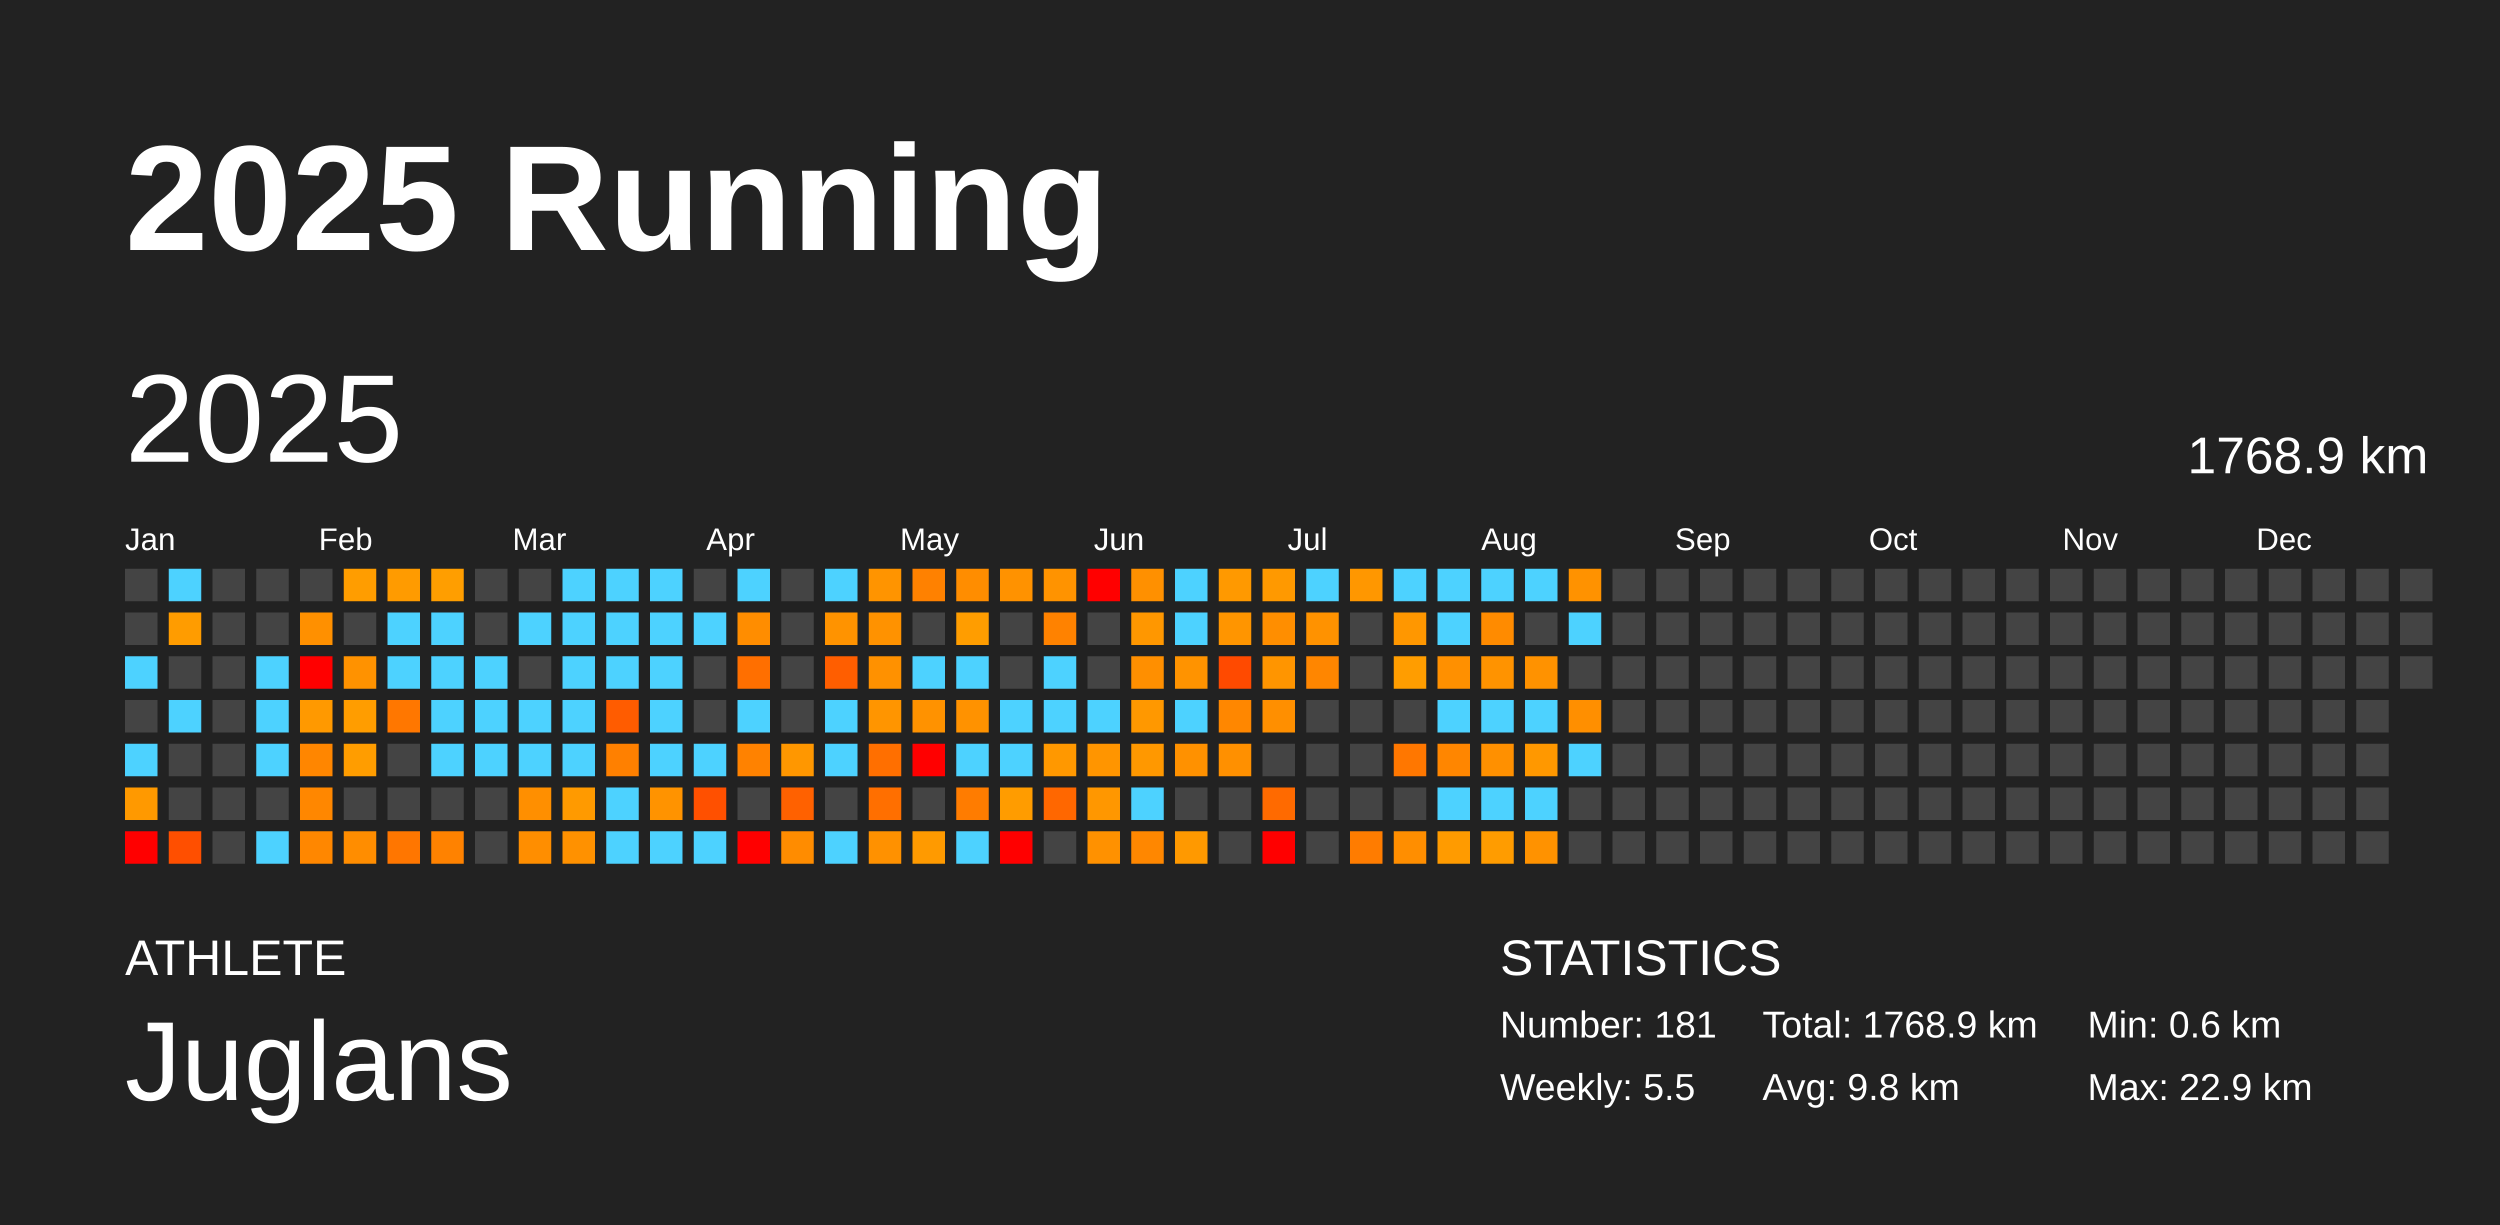
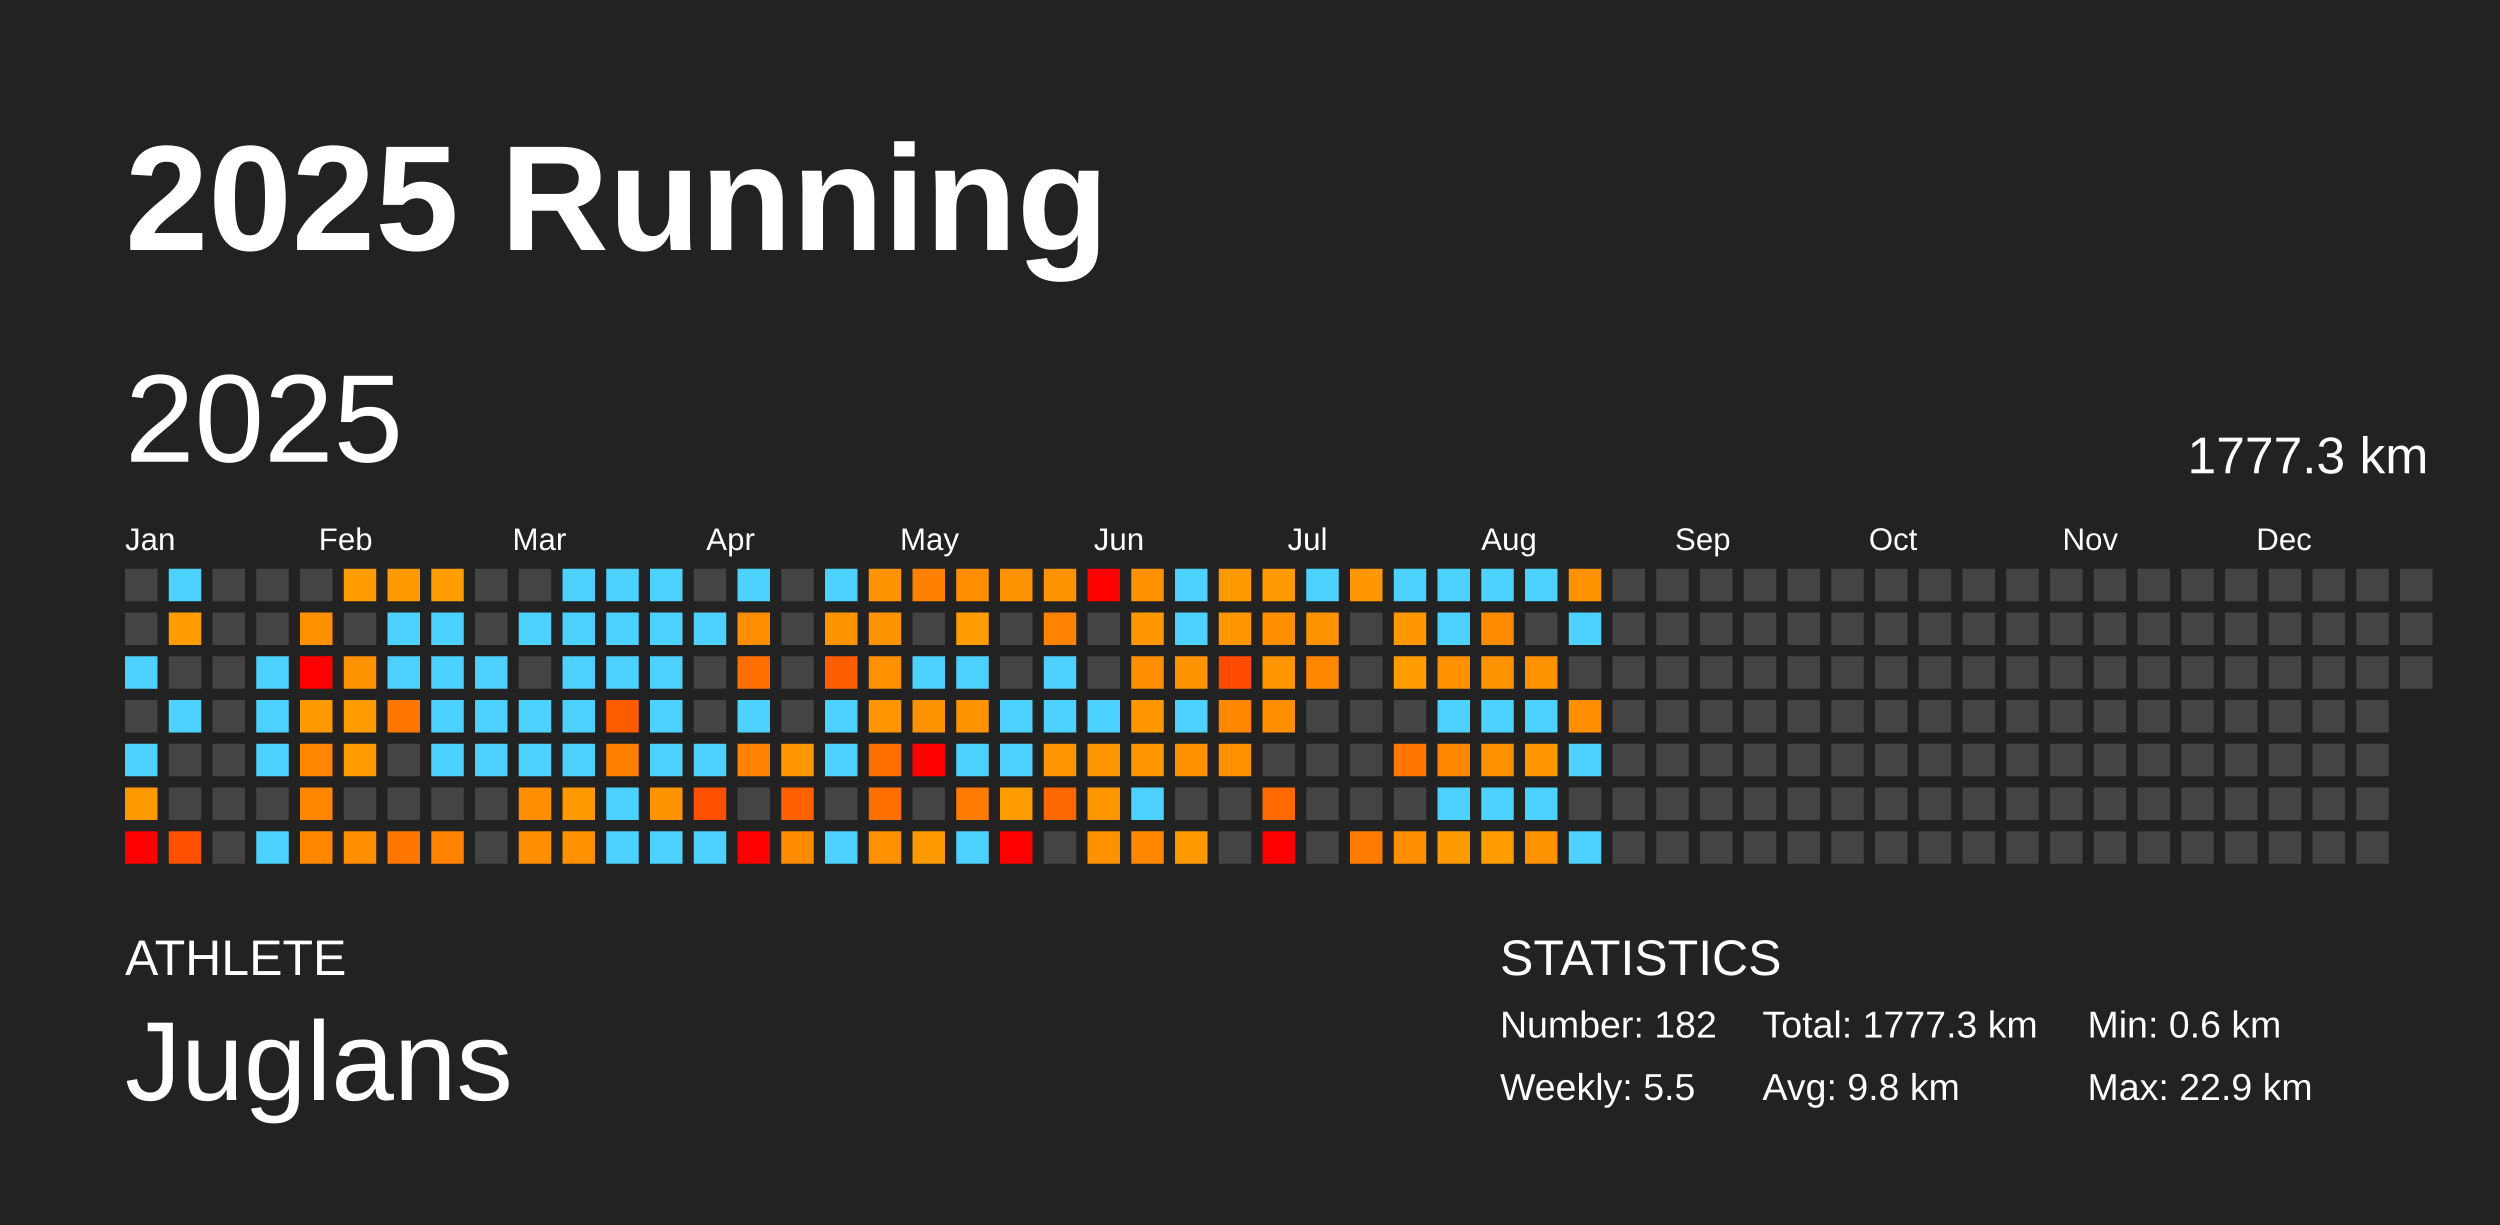
<svg xmlns="http://www.w3.org/2000/svg" baseProfile="full" height="98mm" version="1.1" viewBox="0,0,200,98" width="200mm">
  <defs />
  <rect fill="#222222" height="98" width="200" x="0" y="0" />
  <text fill="#FFFFFF" style="font-size:12px; font-family:Arial; font-weight:bold;" x="10" y="20">2025 Running</text>
  <text fill="#FFFFFF" style="font-size:4px; font-family:Arial" x="10" y="78">ATHLETE</text>
  <text fill="#FFFFFF" style="font-size:9px; font-family:Arial" x="10" y="88">Juglans</text>
  <text fill="#FFFFFF" style="font-size:4px; font-family:Arial" x="120" y="78">STATISTICS</text>
-   <text fill="#FFFFFF" style="font-size:3px; font-family:Arial" x="120" y="83">Number: 181</text>
+   <text fill="#FFFFFF" style="font-size:3px; font-family:Arial" x="120" y="83">Number: 182</text>
  <text fill="#FFFFFF" style="font-size:3px; font-family:Arial" x="120" y="88">Weekly: 5.5</text>
-   <text fill="#FFFFFF" style="font-size:3px; font-family:Arial" x="141" y="83">Total: 1768.9 km</text>
+   <text fill="#FFFFFF" style="font-size:3px; font-family:Arial" x="141" y="83">Total: 1777.3 km</text>
  <text fill="#FFFFFF" style="font-size:3px; font-family:Arial" x="141" y="88">Avg: 9.8 km</text>
  <text fill="#FFFFFF" style="font-size:3px; font-family:Arial" x="167" y="83">Min: 0.6 km</text>
  <text fill="#FFFFFF" style="font-size:3px; font-family:Arial" x="167" y="88">Max: 22.9 km</text>
  <text dominant-baseline="hanging" fill="#FFFFFF" style="font-size:10.0px; font-family:Arial;" x="10" y="30">2025</text>
-   <text dominant-baseline="hanging" fill="#FFFFFF" style="font-size:4.125px; font-family:Arial;" x="175" y="35">1768.9 km</text>
+   <text dominant-baseline="hanging" fill="#FFFFFF" style="font-size:4.125px; font-family:Arial;" x="175" y="35">1777.3 km</text>
  <text fill="#FFFFFF" style="font-size:2.5px; font-family:Arial" x="10.0" y="44">Jan</text>
  <text fill="#FFFFFF" style="font-size:2.5px; font-family:Arial" x="25.5" y="44">Feb</text>
  <text fill="#FFFFFF" style="font-size:2.5px; font-family:Arial" x="41.0" y="44">Mar</text>
  <text fill="#FFFFFF" style="font-size:2.5px; font-family:Arial" x="56.5" y="44">Apr</text>
  <text fill="#FFFFFF" style="font-size:2.5px; font-family:Arial" x="72.0" y="44">May</text>
  <text fill="#FFFFFF" style="font-size:2.5px; font-family:Arial" x="87.5" y="44">Jun</text>
  <text fill="#FFFFFF" style="font-size:2.5px; font-family:Arial" x="103.0" y="44">Jul</text>
  <text fill="#FFFFFF" style="font-size:2.5px; font-family:Arial" x="118.5" y="44">Aug</text>
  <text fill="#FFFFFF" style="font-size:2.5px; font-family:Arial" x="134.0" y="44">Sep</text>
  <text fill="#FFFFFF" style="font-size:2.5px; font-family:Arial" x="149.5" y="44">Oct</text>
  <text fill="#FFFFFF" style="font-size:2.5px; font-family:Arial" x="165.0" y="44">Nov</text>
  <text fill="#FFFFFF" style="font-size:2.5px; font-family:Arial" x="180.5" y="44">Dec</text>
  <rect fill="#444444" height="2.6" width="2.6" x="10.0" y="45.5" />
  <rect fill="#444444" height="2.6" width="2.6" x="10.0" y="49.0" />
  <rect fill="#4dd2ff" height="2.6" width="2.6" x="10.0" y="52.5" />
  <rect fill="#444444" height="2.6" width="2.6" x="10.0" y="56.0" />
  <rect fill="#4dd2ff" height="2.6" width="2.6" x="10.0" y="59.5" />
  <rect fill="#ff9900" height="2.6" width="2.6" x="10.0" y="63.0" />
  <rect fill="red" height="2.6" width="2.6" x="10.0" y="66.5" />
  <rect fill="#4dd2ff" height="2.6" width="2.6" x="13.5" y="45.5" />
  <rect fill="#ff9c00" height="2.6" width="2.6" x="13.5" y="49.0" />
  <rect fill="#444444" height="2.6" width="2.6" x="13.5" y="52.5" />
  <rect fill="#4dd2ff" height="2.6" width="2.6" x="13.5" y="56.0" />
  <rect fill="#444444" height="2.6" width="2.6" x="13.5" y="59.5" />
  <rect fill="#444444" height="2.6" width="2.6" x="13.5" y="63.0" />
  <rect fill="#ff4f00" height="2.6" width="2.6" x="13.5" y="66.5" />
  <rect fill="#444444" height="2.6" width="2.6" x="17.0" y="45.5" />
  <rect fill="#444444" height="2.6" width="2.6" x="17.0" y="49.0" />
  <rect fill="#444444" height="2.6" width="2.6" x="17.0" y="52.5" />
  <rect fill="#444444" height="2.6" width="2.6" x="17.0" y="56.0" />
  <rect fill="#444444" height="2.6" width="2.6" x="17.0" y="59.5" />
  <rect fill="#444444" height="2.6" width="2.6" x="17.0" y="63.0" />
  <rect fill="#444444" height="2.6" width="2.6" x="17.0" y="66.5" />
  <rect fill="#444444" height="2.6" width="2.6" x="20.5" y="45.5" />
  <rect fill="#444444" height="2.6" width="2.6" x="20.5" y="49.0" />
  <rect fill="#4dd2ff" height="2.6" width="2.6" x="20.5" y="52.5" />
  <rect fill="#4dd2ff" height="2.6" width="2.6" x="20.5" y="56.0" />
  <rect fill="#4dd2ff" height="2.6" width="2.6" x="20.5" y="59.5" />
  <rect fill="#444444" height="2.6" width="2.6" x="20.5" y="63.0" />
  <rect fill="#4dd2ff" height="2.6" width="2.6" x="20.5" y="66.5" />
  <rect fill="#444444" height="2.6" width="2.6" x="24.0" y="45.5" />
  <rect fill="#ff9000" height="2.6" width="2.6" x="24.0" y="49.0" />
  <rect fill="red" height="2.6" width="2.6" x="24.0" y="52.5" />
  <rect fill="#ff9900" height="2.6" width="2.6" x="24.0" y="56.0" />
  <rect fill="#ff8600" height="2.6" width="2.6" x="24.0" y="59.5" />
  <rect fill="#ff8700" height="2.6" width="2.6" x="24.0" y="63.0" />
  <rect fill="#ff8700" height="2.6" width="2.6" x="24.0" y="66.5" />
  <rect fill="#ff9d00" height="2.6" width="2.6" x="27.5" y="45.5" />
  <rect fill="#444444" height="2.6" width="2.6" x="27.5" y="49.0" />
  <rect fill="#ff9200" height="2.6" width="2.6" x="27.5" y="52.5" />
  <rect fill="#ff9d00" height="2.6" width="2.6" x="27.5" y="56.0" />
  <rect fill="#ff9d00" height="2.6" width="2.6" x="27.5" y="59.5" />
  <rect fill="#444444" height="2.6" width="2.6" x="27.5" y="63.0" />
  <rect fill="#ff8d00" height="2.6" width="2.6" x="27.5" y="66.5" />
  <rect fill="#ff9b00" height="2.6" width="2.6" x="31.0" y="45.5" />
  <rect fill="#4dd2ff" height="2.6" width="2.6" x="31.0" y="49.0" />
  <rect fill="#4dd2ff" height="2.6" width="2.6" x="31.0" y="52.5" />
  <rect fill="#ff7700" height="2.6" width="2.6" x="31.0" y="56.0" />
  <rect fill="#444444" height="2.6" width="2.6" x="31.0" y="59.5" />
  <rect fill="#444444" height="2.6" width="2.6" x="31.0" y="63.0" />
  <rect fill="#ff7600" height="2.6" width="2.6" x="31.0" y="66.5" />
  <rect fill="#ff9e00" height="2.6" width="2.6" x="34.5" y="45.5" />
  <rect fill="#4dd2ff" height="2.6" width="2.6" x="34.5" y="49.0" />
  <rect fill="#4dd2ff" height="2.6" width="2.6" x="34.5" y="52.5" />
  <rect fill="#4dd2ff" height="2.6" width="2.6" x="34.5" y="56.0" />
  <rect fill="#4dd2ff" height="2.6" width="2.6" x="34.5" y="59.5" />
  <rect fill="#444444" height="2.6" width="2.6" x="34.5" y="63.0" />
  <rect fill="#ff8200" height="2.6" width="2.6" x="34.5" y="66.5" />
  <rect fill="#444444" height="2.6" width="2.6" x="38.0" y="45.5" />
  <rect fill="#444444" height="2.6" width="2.6" x="38.0" y="49.0" />
  <rect fill="#4dd2ff" height="2.6" width="2.6" x="38.0" y="52.5" />
  <rect fill="#4dd2ff" height="2.6" width="2.6" x="38.0" y="56.0" />
  <rect fill="#4dd2ff" height="2.6" width="2.6" x="38.0" y="59.5" />
  <rect fill="#444444" height="2.6" width="2.6" x="38.0" y="63.0" />
  <rect fill="#444444" height="2.6" width="2.6" x="38.0" y="66.5" />
  <rect fill="#444444" height="2.6" width="2.6" x="41.5" y="45.5" />
  <rect fill="#4dd2ff" height="2.6" width="2.6" x="41.5" y="49.0" />
  <rect fill="#444444" height="2.6" width="2.6" x="41.5" y="52.5" />
  <rect fill="#4dd2ff" height="2.6" width="2.6" x="41.5" y="56.0" />
  <rect fill="#4dd2ff" height="2.6" width="2.6" x="41.5" y="59.5" />
  <rect fill="#ff8f00" height="2.6" width="2.6" x="41.5" y="63.0" />
  <rect fill="#ff8e00" height="2.6" width="2.6" x="41.5" y="66.5" />
  <rect fill="#4dd2ff" height="2.6" width="2.6" x="45.0" y="45.5" />
  <rect fill="#4dd2ff" height="2.6" width="2.6" x="45.0" y="49.0" />
  <rect fill="#4dd2ff" height="2.6" width="2.6" x="45.0" y="52.5" />
  <rect fill="#4dd2ff" height="2.6" width="2.6" x="45.0" y="56.0" />
  <rect fill="#4dd2ff" height="2.6" width="2.6" x="45.0" y="59.5" />
  <rect fill="#ff9a00" height="2.6" width="2.6" x="45.0" y="63.0" />
  <rect fill="#ff9100" height="2.6" width="2.6" x="45.0" y="66.5" />
  <rect fill="#4dd2ff" height="2.6" width="2.6" x="48.5" y="45.5" />
  <rect fill="#4dd2ff" height="2.6" width="2.6" x="48.5" y="49.0" />
  <rect fill="#4dd2ff" height="2.6" width="2.6" x="48.5" y="52.5" />
  <rect fill="#ff5c00" height="2.6" width="2.6" x="48.5" y="56.0" />
  <rect fill="#ff8000" height="2.6" width="2.6" x="48.5" y="59.5" />
  <rect fill="#4dd2ff" height="2.6" width="2.6" x="48.5" y="63.0" />
  <rect fill="#4dd2ff" height="2.6" width="2.6" x="48.5" y="66.5" />
  <rect fill="#4dd2ff" height="2.6" width="2.6" x="52.0" y="45.5" />
  <rect fill="#4dd2ff" height="2.6" width="2.6" x="52.0" y="49.0" />
  <rect fill="#4dd2ff" height="2.6" width="2.6" x="52.0" y="52.5" />
  <rect fill="#4dd2ff" height="2.6" width="2.6" x="52.0" y="56.0" />
  <rect fill="#4dd2ff" height="2.6" width="2.6" x="52.0" y="59.5" />
  <rect fill="#ff9300" height="2.6" width="2.6" x="52.0" y="63.0" />
  <rect fill="#4dd2ff" height="2.6" width="2.6" x="52.0" y="66.5" />
  <rect fill="#444444" height="2.6" width="2.6" x="55.5" y="45.5" />
  <rect fill="#4dd2ff" height="2.6" width="2.6" x="55.5" y="49.0" />
  <rect fill="#444444" height="2.6" width="2.6" x="55.5" y="52.5" />
  <rect fill="#444444" height="2.6" width="2.6" x="55.5" y="56.0" />
  <rect fill="#4dd2ff" height="2.6" width="2.6" x="55.5" y="59.5" />
  <rect fill="#ff5000" height="2.6" width="2.6" x="55.5" y="63.0" />
  <rect fill="#4dd2ff" height="2.6" width="2.6" x="55.5" y="66.5" />
  <rect fill="#4dd2ff" height="2.6" width="2.6" x="59.0" y="45.5" />
  <rect fill="#ff8d00" height="2.6" width="2.6" x="59.0" y="49.0" />
  <rect fill="#ff6f00" height="2.6" width="2.6" x="59.0" y="52.5" />
  <rect fill="#4dd2ff" height="2.6" width="2.6" x="59.0" y="56.0" />
  <rect fill="#ff8200" height="2.6" width="2.6" x="59.0" y="59.5" />
  <rect fill="#444444" height="2.6" width="2.6" x="59.0" y="63.0" />
  <rect fill="red" height="2.6" width="2.6" x="59.0" y="66.5" />
  <rect fill="#444444" height="2.6" width="2.6" x="62.5" y="45.5" />
  <rect fill="#444444" height="2.6" width="2.6" x="62.5" y="49.0" />
  <rect fill="#444444" height="2.6" width="2.6" x="62.5" y="52.5" />
  <rect fill="#444444" height="2.6" width="2.6" x="62.5" y="56.0" />
  <rect fill="#ff9700" height="2.6" width="2.6" x="62.5" y="59.5" />
  <rect fill="#ff6100" height="2.6" width="2.6" x="62.5" y="63.0" />
  <rect fill="#ff8c00" height="2.6" width="2.6" x="62.5" y="66.5" />
  <rect fill="#4dd2ff" height="2.6" width="2.6" x="66.0" y="45.5" />
  <rect fill="#ff9300" height="2.6" width="2.6" x="66.0" y="49.0" />
  <rect fill="#ff5e00" height="2.6" width="2.6" x="66.0" y="52.5" />
  <rect fill="#4dd2ff" height="2.6" width="2.6" x="66.0" y="56.0" />
  <rect fill="#4dd2ff" height="2.6" width="2.6" x="66.0" y="59.5" />
  <rect fill="#444444" height="2.6" width="2.6" x="66.0" y="63.0" />
  <rect fill="#4dd2ff" height="2.6" width="2.6" x="66.0" y="66.5" />
  <rect fill="#ff9400" height="2.6" width="2.6" x="69.5" y="45.5" />
  <rect fill="#ff9200" height="2.6" width="2.6" x="69.5" y="49.0" />
  <rect fill="#ff9100" height="2.6" width="2.6" x="69.5" y="52.5" />
  <rect fill="#ff9500" height="2.6" width="2.6" x="69.5" y="56.0" />
  <rect fill="#ff6f00" height="2.6" width="2.6" x="69.5" y="59.5" />
  <rect fill="#ff6f00" height="2.6" width="2.6" x="69.5" y="63.0" />
  <rect fill="#ff9100" height="2.6" width="2.6" x="69.5" y="66.5" />
  <rect fill="#ff8100" height="2.6" width="2.6" x="73.0" y="45.5" />
  <rect fill="#444444" height="2.6" width="2.6" x="73.0" y="49.0" />
  <rect fill="#4dd2ff" height="2.6" width="2.6" x="73.0" y="52.5" />
  <rect fill="#ff9200" height="2.6" width="2.6" x="73.0" y="56.0" />
  <rect fill="red" height="2.6" width="2.6" x="73.0" y="59.5" />
  <rect fill="#444444" height="2.6" width="2.6" x="73.0" y="63.0" />
  <rect fill="#ff9a00" height="2.6" width="2.6" x="73.0" y="66.5" />
  <rect fill="#ff8d00" height="2.6" width="2.6" x="76.5" y="45.5" />
  <rect fill="#ff9d00" height="2.6" width="2.6" x="76.5" y="49.0" />
  <rect fill="#4dd2ff" height="2.6" width="2.6" x="76.5" y="52.5" />
  <rect fill="#ff9200" height="2.6" width="2.6" x="76.5" y="56.0" />
  <rect fill="#4dd2ff" height="2.6" width="2.6" x="76.5" y="59.5" />
  <rect fill="#ff7c00" height="2.6" width="2.6" x="76.5" y="63.0" />
  <rect fill="#4dd2ff" height="2.6" width="2.6" x="76.5" y="66.5" />
  <rect fill="#ff9200" height="2.6" width="2.6" x="80.0" y="45.5" />
  <rect fill="#444444" height="2.6" width="2.6" x="80.0" y="49.0" />
  <rect fill="#444444" height="2.6" width="2.6" x="80.0" y="52.5" />
  <rect fill="#4dd2ff" height="2.6" width="2.6" x="80.0" y="56.0" />
  <rect fill="#4dd2ff" height="2.6" width="2.6" x="80.0" y="59.5" />
  <rect fill="#ff9c00" height="2.6" width="2.6" x="80.0" y="63.0" />
  <rect fill="red" height="2.6" width="2.6" x="80.0" y="66.5" />
  <rect fill="#ff9300" height="2.6" width="2.6" x="83.5" y="45.5" />
  <rect fill="#ff8200" height="2.6" width="2.6" x="83.5" y="49.0" />
  <rect fill="#4dd2ff" height="2.6" width="2.6" x="83.5" y="52.5" />
  <rect fill="#4dd2ff" height="2.6" width="2.6" x="83.5" y="56.0" />
  <rect fill="#ff9800" height="2.6" width="2.6" x="83.5" y="59.5" />
  <rect fill="#ff6700" height="2.6" width="2.6" x="83.5" y="63.0" />
  <rect fill="#444444" height="2.6" width="2.6" x="83.5" y="66.5" />
  <rect fill="red" height="2.6" width="2.6" x="87.0" y="45.5" />
  <rect fill="#444444" height="2.6" width="2.6" x="87.0" y="49.0" />
  <rect fill="#444444" height="2.6" width="2.6" x="87.0" y="52.5" />
  <rect fill="#4dd2ff" height="2.6" width="2.6" x="87.0" y="56.0" />
  <rect fill="#ff9500" height="2.6" width="2.6" x="87.0" y="59.5" />
  <rect fill="#ff9700" height="2.6" width="2.6" x="87.0" y="63.0" />
  <rect fill="#ff9100" height="2.6" width="2.6" x="87.0" y="66.5" />
  <rect fill="#ff9000" height="2.6" width="2.6" x="90.5" y="45.5" />
  <rect fill="#ff9700" height="2.6" width="2.6" x="90.5" y="49.0" />
  <rect fill="#ff8f00" height="2.6" width="2.6" x="90.5" y="52.5" />
  <rect fill="#ff9800" height="2.6" width="2.6" x="90.5" y="56.0" />
  <rect fill="#ff9800" height="2.6" width="2.6" x="90.5" y="59.5" />
  <rect fill="#4dd2ff" height="2.6" width="2.6" x="90.5" y="63.0" />
  <rect fill="#ff8700" height="2.6" width="2.6" x="90.5" y="66.5" />
  <rect fill="#4dd2ff" height="2.6" width="2.6" x="94.0" y="45.5" />
  <rect fill="#4dd2ff" height="2.6" width="2.6" x="94.0" y="49.0" />
  <rect fill="#ff9300" height="2.6" width="2.6" x="94.0" y="52.5" />
  <rect fill="#4dd2ff" height="2.6" width="2.6" x="94.0" y="56.0" />
  <rect fill="#ff9100" height="2.6" width="2.6" x="94.0" y="59.5" />
  <rect fill="#444444" height="2.6" width="2.6" x="94.0" y="63.0" />
  <rect fill="#ff9900" height="2.6" width="2.6" x="94.0" y="66.5" />
  <rect fill="#ff9900" height="2.6" width="2.6" x="97.5" y="45.5" />
  <rect fill="#ff9500" height="2.6" width="2.6" x="97.5" y="49.0" />
  <rect fill="#ff4a00" height="2.6" width="2.6" x="97.5" y="52.5" />
  <rect fill="#ff8700" height="2.6" width="2.6" x="97.5" y="56.0" />
  <rect fill="#ff9000" height="2.6" width="2.6" x="97.5" y="59.5" />
  <rect fill="#444444" height="2.6" width="2.6" x="97.5" y="63.0" />
  <rect fill="#444444" height="2.6" width="2.6" x="97.5" y="66.5" />
  <rect fill="#ff9900" height="2.6" width="2.6" x="101.0" y="45.5" />
  <rect fill="#ff8e00" height="2.6" width="2.6" x="101.0" y="49.0" />
  <rect fill="#ff9500" height="2.6" width="2.6" x="101.0" y="52.5" />
  <rect fill="#ff8f00" height="2.6" width="2.6" x="101.0" y="56.0" />
  <rect fill="#444444" height="2.6" width="2.6" x="101.0" y="59.5" />
  <rect fill="#ff6a00" height="2.6" width="2.6" x="101.0" y="63.0" />
  <rect fill="red" height="2.6" width="2.6" x="101.0" y="66.5" />
  <rect fill="#4dd2ff" height="2.6" width="2.6" x="104.5" y="45.5" />
  <rect fill="#ff9200" height="2.6" width="2.6" x="104.5" y="49.0" />
  <rect fill="#ff8600" height="2.6" width="2.6" x="104.5" y="52.5" />
  <rect fill="#444444" height="2.6" width="2.6" x="104.5" y="56.0" />
  <rect fill="#444444" height="2.6" width="2.6" x="104.5" y="59.5" />
  <rect fill="#444444" height="2.6" width="2.6" x="104.5" y="63.0" />
  <rect fill="#444444" height="2.6" width="2.6" x="104.5" y="66.5" />
  <rect fill="#ff9700" height="2.6" width="2.6" x="108.0" y="45.5" />
  <rect fill="#444444" height="2.6" width="2.6" x="108.0" y="49.0" />
  <rect fill="#444444" height="2.6" width="2.6" x="108.0" y="52.5" />
  <rect fill="#444444" height="2.6" width="2.6" x="108.0" y="56.0" />
  <rect fill="#444444" height="2.6" width="2.6" x="108.0" y="59.5" />
  <rect fill="#444444" height="2.6" width="2.6" x="108.0" y="63.0" />
  <rect fill="#ff7c00" height="2.6" width="2.6" x="108.0" y="66.5" />
  <rect fill="#4dd2ff" height="2.6" width="2.6" x="111.5" y="45.5" />
  <rect fill="#ff9700" height="2.6" width="2.6" x="111.5" y="49.0" />
  <rect fill="#ff9d00" height="2.6" width="2.6" x="111.5" y="52.5" />
  <rect fill="#444444" height="2.6" width="2.6" x="111.5" y="56.0" />
  <rect fill="#ff7700" height="2.6" width="2.6" x="111.5" y="59.5" />
  <rect fill="#444444" height="2.6" width="2.6" x="111.5" y="63.0" />
  <rect fill="#ff8e00" height="2.6" width="2.6" x="111.5" y="66.5" />
  <rect fill="#4dd2ff" height="2.6" width="2.6" x="115.0" y="45.5" />
  <rect fill="#4dd2ff" height="2.6" width="2.6" x="115.0" y="49.0" />
  <rect fill="#ff9000" height="2.6" width="2.6" x="115.0" y="52.5" />
  <rect fill="#4dd2ff" height="2.6" width="2.6" x="115.0" y="56.0" />
  <rect fill="#ff8600" height="2.6" width="2.6" x="115.0" y="59.5" />
  <rect fill="#4dd2ff" height="2.6" width="2.6" x="115.0" y="63.0" />
  <rect fill="#ff9b00" height="2.6" width="2.6" x="115.0" y="66.5" />
  <rect fill="#4dd2ff" height="2.6" width="2.6" x="118.5" y="45.5" />
  <rect fill="#ff8b00" height="2.6" width="2.6" x="118.5" y="49.0" />
  <rect fill="#ff9300" height="2.6" width="2.6" x="118.5" y="52.5" />
  <rect fill="#4dd2ff" height="2.6" width="2.6" x="118.5" y="56.0" />
  <rect fill="#ff9000" height="2.6" width="2.6" x="118.5" y="59.5" />
  <rect fill="#4dd2ff" height="2.6" width="2.6" x="118.5" y="63.0" />
  <rect fill="#ff9c00" height="2.6" width="2.6" x="118.5" y="66.5" />
  <rect fill="#4dd2ff" height="2.6" width="2.6" x="122.0" y="45.5" />
  <rect fill="#444444" height="2.6" width="2.6" x="122.0" y="49.0" />
  <rect fill="#ff9200" height="2.6" width="2.6" x="122.0" y="52.5" />
  <rect fill="#4dd2ff" height="2.6" width="2.6" x="122.0" y="56.0" />
  <rect fill="#ff9800" height="2.6" width="2.6" x="122.0" y="59.5" />
  <rect fill="#4dd2ff" height="2.6" width="2.6" x="122.0" y="63.0" />
  <rect fill="#ff9200" height="2.6" width="2.6" x="122.0" y="66.5" />
  <rect fill="#ff9200" height="2.6" width="2.6" x="125.5" y="45.5" />
  <rect fill="#4dd2ff" height="2.6" width="2.6" x="125.5" y="49.0" />
  <rect fill="#444444" height="2.6" width="2.6" x="125.5" y="52.5" />
  <rect fill="#ff8f00" height="2.6" width="2.6" x="125.5" y="56.0" />
  <rect fill="#4dd2ff" height="2.6" width="2.6" x="125.5" y="59.5" />
  <rect fill="#444444" height="2.6" width="2.6" x="125.5" y="63.0" />
-   <rect fill="#444444" height="2.6" width="2.6" x="125.5" y="66.5" />
+   <rect fill="#4dd2ff" height="2.6" width="2.6" x="125.5" y="66.5" />
  <rect fill="#444444" height="2.6" width="2.6" x="129.0" y="45.5" />
  <rect fill="#444444" height="2.6" width="2.6" x="129.0" y="49.0" />
  <rect fill="#444444" height="2.6" width="2.6" x="129.0" y="52.5" />
  <rect fill="#444444" height="2.6" width="2.6" x="129.0" y="56.0" />
  <rect fill="#444444" height="2.6" width="2.6" x="129.0" y="59.5" />
  <rect fill="#444444" height="2.6" width="2.6" x="129.0" y="63.0" />
  <rect fill="#444444" height="2.6" width="2.6" x="129.0" y="66.5" />
  <rect fill="#444444" height="2.6" width="2.6" x="132.5" y="45.5" />
  <rect fill="#444444" height="2.6" width="2.6" x="132.5" y="49.0" />
  <rect fill="#444444" height="2.6" width="2.6" x="132.5" y="52.5" />
  <rect fill="#444444" height="2.6" width="2.6" x="132.5" y="56.0" />
  <rect fill="#444444" height="2.6" width="2.6" x="132.5" y="59.5" />
  <rect fill="#444444" height="2.6" width="2.6" x="132.5" y="63.0" />
  <rect fill="#444444" height="2.6" width="2.6" x="132.5" y="66.5" />
  <rect fill="#444444" height="2.6" width="2.6" x="136.0" y="45.5" />
  <rect fill="#444444" height="2.6" width="2.6" x="136.0" y="49.0" />
  <rect fill="#444444" height="2.6" width="2.6" x="136.0" y="52.5" />
  <rect fill="#444444" height="2.6" width="2.6" x="136.0" y="56.0" />
  <rect fill="#444444" height="2.6" width="2.6" x="136.0" y="59.5" />
  <rect fill="#444444" height="2.6" width="2.6" x="136.0" y="63.0" />
  <rect fill="#444444" height="2.6" width="2.6" x="136.0" y="66.5" />
  <rect fill="#444444" height="2.6" width="2.6" x="139.5" y="45.5" />
  <rect fill="#444444" height="2.6" width="2.6" x="139.5" y="49.0" />
  <rect fill="#444444" height="2.6" width="2.6" x="139.5" y="52.5" />
  <rect fill="#444444" height="2.6" width="2.6" x="139.5" y="56.0" />
  <rect fill="#444444" height="2.6" width="2.6" x="139.5" y="59.5" />
  <rect fill="#444444" height="2.6" width="2.6" x="139.5" y="63.0" />
  <rect fill="#444444" height="2.6" width="2.6" x="139.5" y="66.5" />
  <rect fill="#444444" height="2.6" width="2.6" x="143.0" y="45.5" />
  <rect fill="#444444" height="2.6" width="2.6" x="143.0" y="49.0" />
  <rect fill="#444444" height="2.6" width="2.6" x="143.0" y="52.5" />
  <rect fill="#444444" height="2.6" width="2.6" x="143.0" y="56.0" />
  <rect fill="#444444" height="2.6" width="2.6" x="143.0" y="59.5" />
  <rect fill="#444444" height="2.6" width="2.6" x="143.0" y="63.0" />
  <rect fill="#444444" height="2.6" width="2.6" x="143.0" y="66.5" />
  <rect fill="#444444" height="2.6" width="2.6" x="146.5" y="45.5" />
  <rect fill="#444444" height="2.6" width="2.6" x="146.5" y="49.0" />
  <rect fill="#444444" height="2.6" width="2.6" x="146.5" y="52.5" />
  <rect fill="#444444" height="2.6" width="2.6" x="146.5" y="56.0" />
  <rect fill="#444444" height="2.6" width="2.6" x="146.5" y="59.5" />
  <rect fill="#444444" height="2.6" width="2.6" x="146.5" y="63.0" />
  <rect fill="#444444" height="2.6" width="2.6" x="146.5" y="66.5" />
  <rect fill="#444444" height="2.6" width="2.6" x="150.0" y="45.5" />
  <rect fill="#444444" height="2.6" width="2.6" x="150.0" y="49.0" />
  <rect fill="#444444" height="2.6" width="2.6" x="150.0" y="52.5" />
  <rect fill="#444444" height="2.6" width="2.6" x="150.0" y="56.0" />
  <rect fill="#444444" height="2.6" width="2.6" x="150.0" y="59.5" />
  <rect fill="#444444" height="2.6" width="2.6" x="150.0" y="63.0" />
  <rect fill="#444444" height="2.6" width="2.6" x="150.0" y="66.5" />
  <rect fill="#444444" height="2.6" width="2.6" x="153.5" y="45.5" />
  <rect fill="#444444" height="2.6" width="2.6" x="153.5" y="49.0" />
  <rect fill="#444444" height="2.6" width="2.6" x="153.5" y="52.5" />
  <rect fill="#444444" height="2.6" width="2.6" x="153.5" y="56.0" />
  <rect fill="#444444" height="2.6" width="2.6" x="153.5" y="59.5" />
  <rect fill="#444444" height="2.6" width="2.6" x="153.5" y="63.0" />
  <rect fill="#444444" height="2.6" width="2.6" x="153.5" y="66.5" />
  <rect fill="#444444" height="2.6" width="2.6" x="157.0" y="45.5" />
  <rect fill="#444444" height="2.6" width="2.6" x="157.0" y="49.0" />
  <rect fill="#444444" height="2.6" width="2.6" x="157.0" y="52.5" />
  <rect fill="#444444" height="2.6" width="2.6" x="157.0" y="56.0" />
  <rect fill="#444444" height="2.6" width="2.6" x="157.0" y="59.5" />
  <rect fill="#444444" height="2.6" width="2.6" x="157.0" y="63.0" />
  <rect fill="#444444" height="2.6" width="2.6" x="157.0" y="66.5" />
  <rect fill="#444444" height="2.6" width="2.6" x="160.5" y="45.5" />
  <rect fill="#444444" height="2.6" width="2.6" x="160.5" y="49.0" />
  <rect fill="#444444" height="2.6" width="2.6" x="160.5" y="52.5" />
  <rect fill="#444444" height="2.6" width="2.6" x="160.5" y="56.0" />
  <rect fill="#444444" height="2.6" width="2.6" x="160.5" y="59.5" />
  <rect fill="#444444" height="2.6" width="2.6" x="160.5" y="63.0" />
  <rect fill="#444444" height="2.6" width="2.6" x="160.5" y="66.5" />
  <rect fill="#444444" height="2.6" width="2.6" x="164.0" y="45.5" />
  <rect fill="#444444" height="2.6" width="2.6" x="164.0" y="49.0" />
  <rect fill="#444444" height="2.6" width="2.6" x="164.0" y="52.5" />
  <rect fill="#444444" height="2.6" width="2.6" x="164.0" y="56.0" />
  <rect fill="#444444" height="2.6" width="2.6" x="164.0" y="59.5" />
  <rect fill="#444444" height="2.6" width="2.6" x="164.0" y="63.0" />
  <rect fill="#444444" height="2.6" width="2.6" x="164.0" y="66.5" />
  <rect fill="#444444" height="2.6" width="2.6" x="167.5" y="45.5" />
  <rect fill="#444444" height="2.6" width="2.6" x="167.5" y="49.0" />
  <rect fill="#444444" height="2.6" width="2.6" x="167.5" y="52.5" />
  <rect fill="#444444" height="2.6" width="2.6" x="167.5" y="56.0" />
  <rect fill="#444444" height="2.6" width="2.6" x="167.5" y="59.5" />
  <rect fill="#444444" height="2.6" width="2.6" x="167.5" y="63.0" />
  <rect fill="#444444" height="2.6" width="2.6" x="167.5" y="66.5" />
  <rect fill="#444444" height="2.6" width="2.6" x="171.0" y="45.5" />
  <rect fill="#444444" height="2.6" width="2.6" x="171.0" y="49.0" />
  <rect fill="#444444" height="2.6" width="2.6" x="171.0" y="52.5" />
  <rect fill="#444444" height="2.6" width="2.6" x="171.0" y="56.0" />
  <rect fill="#444444" height="2.6" width="2.6" x="171.0" y="59.5" />
  <rect fill="#444444" height="2.6" width="2.6" x="171.0" y="63.0" />
  <rect fill="#444444" height="2.6" width="2.6" x="171.0" y="66.5" />
  <rect fill="#444444" height="2.6" width="2.6" x="174.5" y="45.5" />
  <rect fill="#444444" height="2.6" width="2.6" x="174.5" y="49.0" />
  <rect fill="#444444" height="2.6" width="2.6" x="174.5" y="52.5" />
  <rect fill="#444444" height="2.6" width="2.6" x="174.5" y="56.0" />
  <rect fill="#444444" height="2.6" width="2.6" x="174.5" y="59.5" />
  <rect fill="#444444" height="2.6" width="2.6" x="174.5" y="63.0" />
  <rect fill="#444444" height="2.6" width="2.6" x="174.5" y="66.5" />
  <rect fill="#444444" height="2.6" width="2.6" x="178.0" y="45.5" />
  <rect fill="#444444" height="2.6" width="2.6" x="178.0" y="49.0" />
  <rect fill="#444444" height="2.6" width="2.6" x="178.0" y="52.5" />
  <rect fill="#444444" height="2.6" width="2.6" x="178.0" y="56.0" />
  <rect fill="#444444" height="2.6" width="2.6" x="178.0" y="59.5" />
  <rect fill="#444444" height="2.6" width="2.6" x="178.0" y="63.0" />
  <rect fill="#444444" height="2.6" width="2.6" x="178.0" y="66.5" />
  <rect fill="#444444" height="2.6" width="2.6" x="181.5" y="45.5" />
  <rect fill="#444444" height="2.6" width="2.6" x="181.5" y="49.0" />
  <rect fill="#444444" height="2.6" width="2.6" x="181.5" y="52.5" />
  <rect fill="#444444" height="2.6" width="2.6" x="181.5" y="56.0" />
  <rect fill="#444444" height="2.6" width="2.6" x="181.5" y="59.5" />
  <rect fill="#444444" height="2.6" width="2.6" x="181.5" y="63.0" />
  <rect fill="#444444" height="2.6" width="2.6" x="181.5" y="66.5" />
  <rect fill="#444444" height="2.6" width="2.6" x="185.0" y="45.5" />
  <rect fill="#444444" height="2.6" width="2.6" x="185.0" y="49.0" />
  <rect fill="#444444" height="2.6" width="2.6" x="185.0" y="52.5" />
  <rect fill="#444444" height="2.6" width="2.6" x="185.0" y="56.0" />
  <rect fill="#444444" height="2.6" width="2.6" x="185.0" y="59.5" />
  <rect fill="#444444" height="2.6" width="2.6" x="185.0" y="63.0" />
  <rect fill="#444444" height="2.6" width="2.6" x="185.0" y="66.5" />
  <rect fill="#444444" height="2.6" width="2.6" x="188.5" y="45.5" />
  <rect fill="#444444" height="2.6" width="2.6" x="188.5" y="49.0" />
  <rect fill="#444444" height="2.6" width="2.6" x="188.5" y="52.5" />
  <rect fill="#444444" height="2.6" width="2.6" x="188.5" y="56.0" />
  <rect fill="#444444" height="2.6" width="2.6" x="188.5" y="59.5" />
  <rect fill="#444444" height="2.6" width="2.6" x="188.5" y="63.0" />
  <rect fill="#444444" height="2.6" width="2.6" x="188.5" y="66.5" />
  <rect fill="#444444" height="2.6" width="2.6" x="192.0" y="45.5" />
  <rect fill="#444444" height="2.6" width="2.6" x="192.0" y="49.0" />
  <rect fill="#444444" height="2.6" width="2.6" x="192.0" y="52.5" />
</svg>
